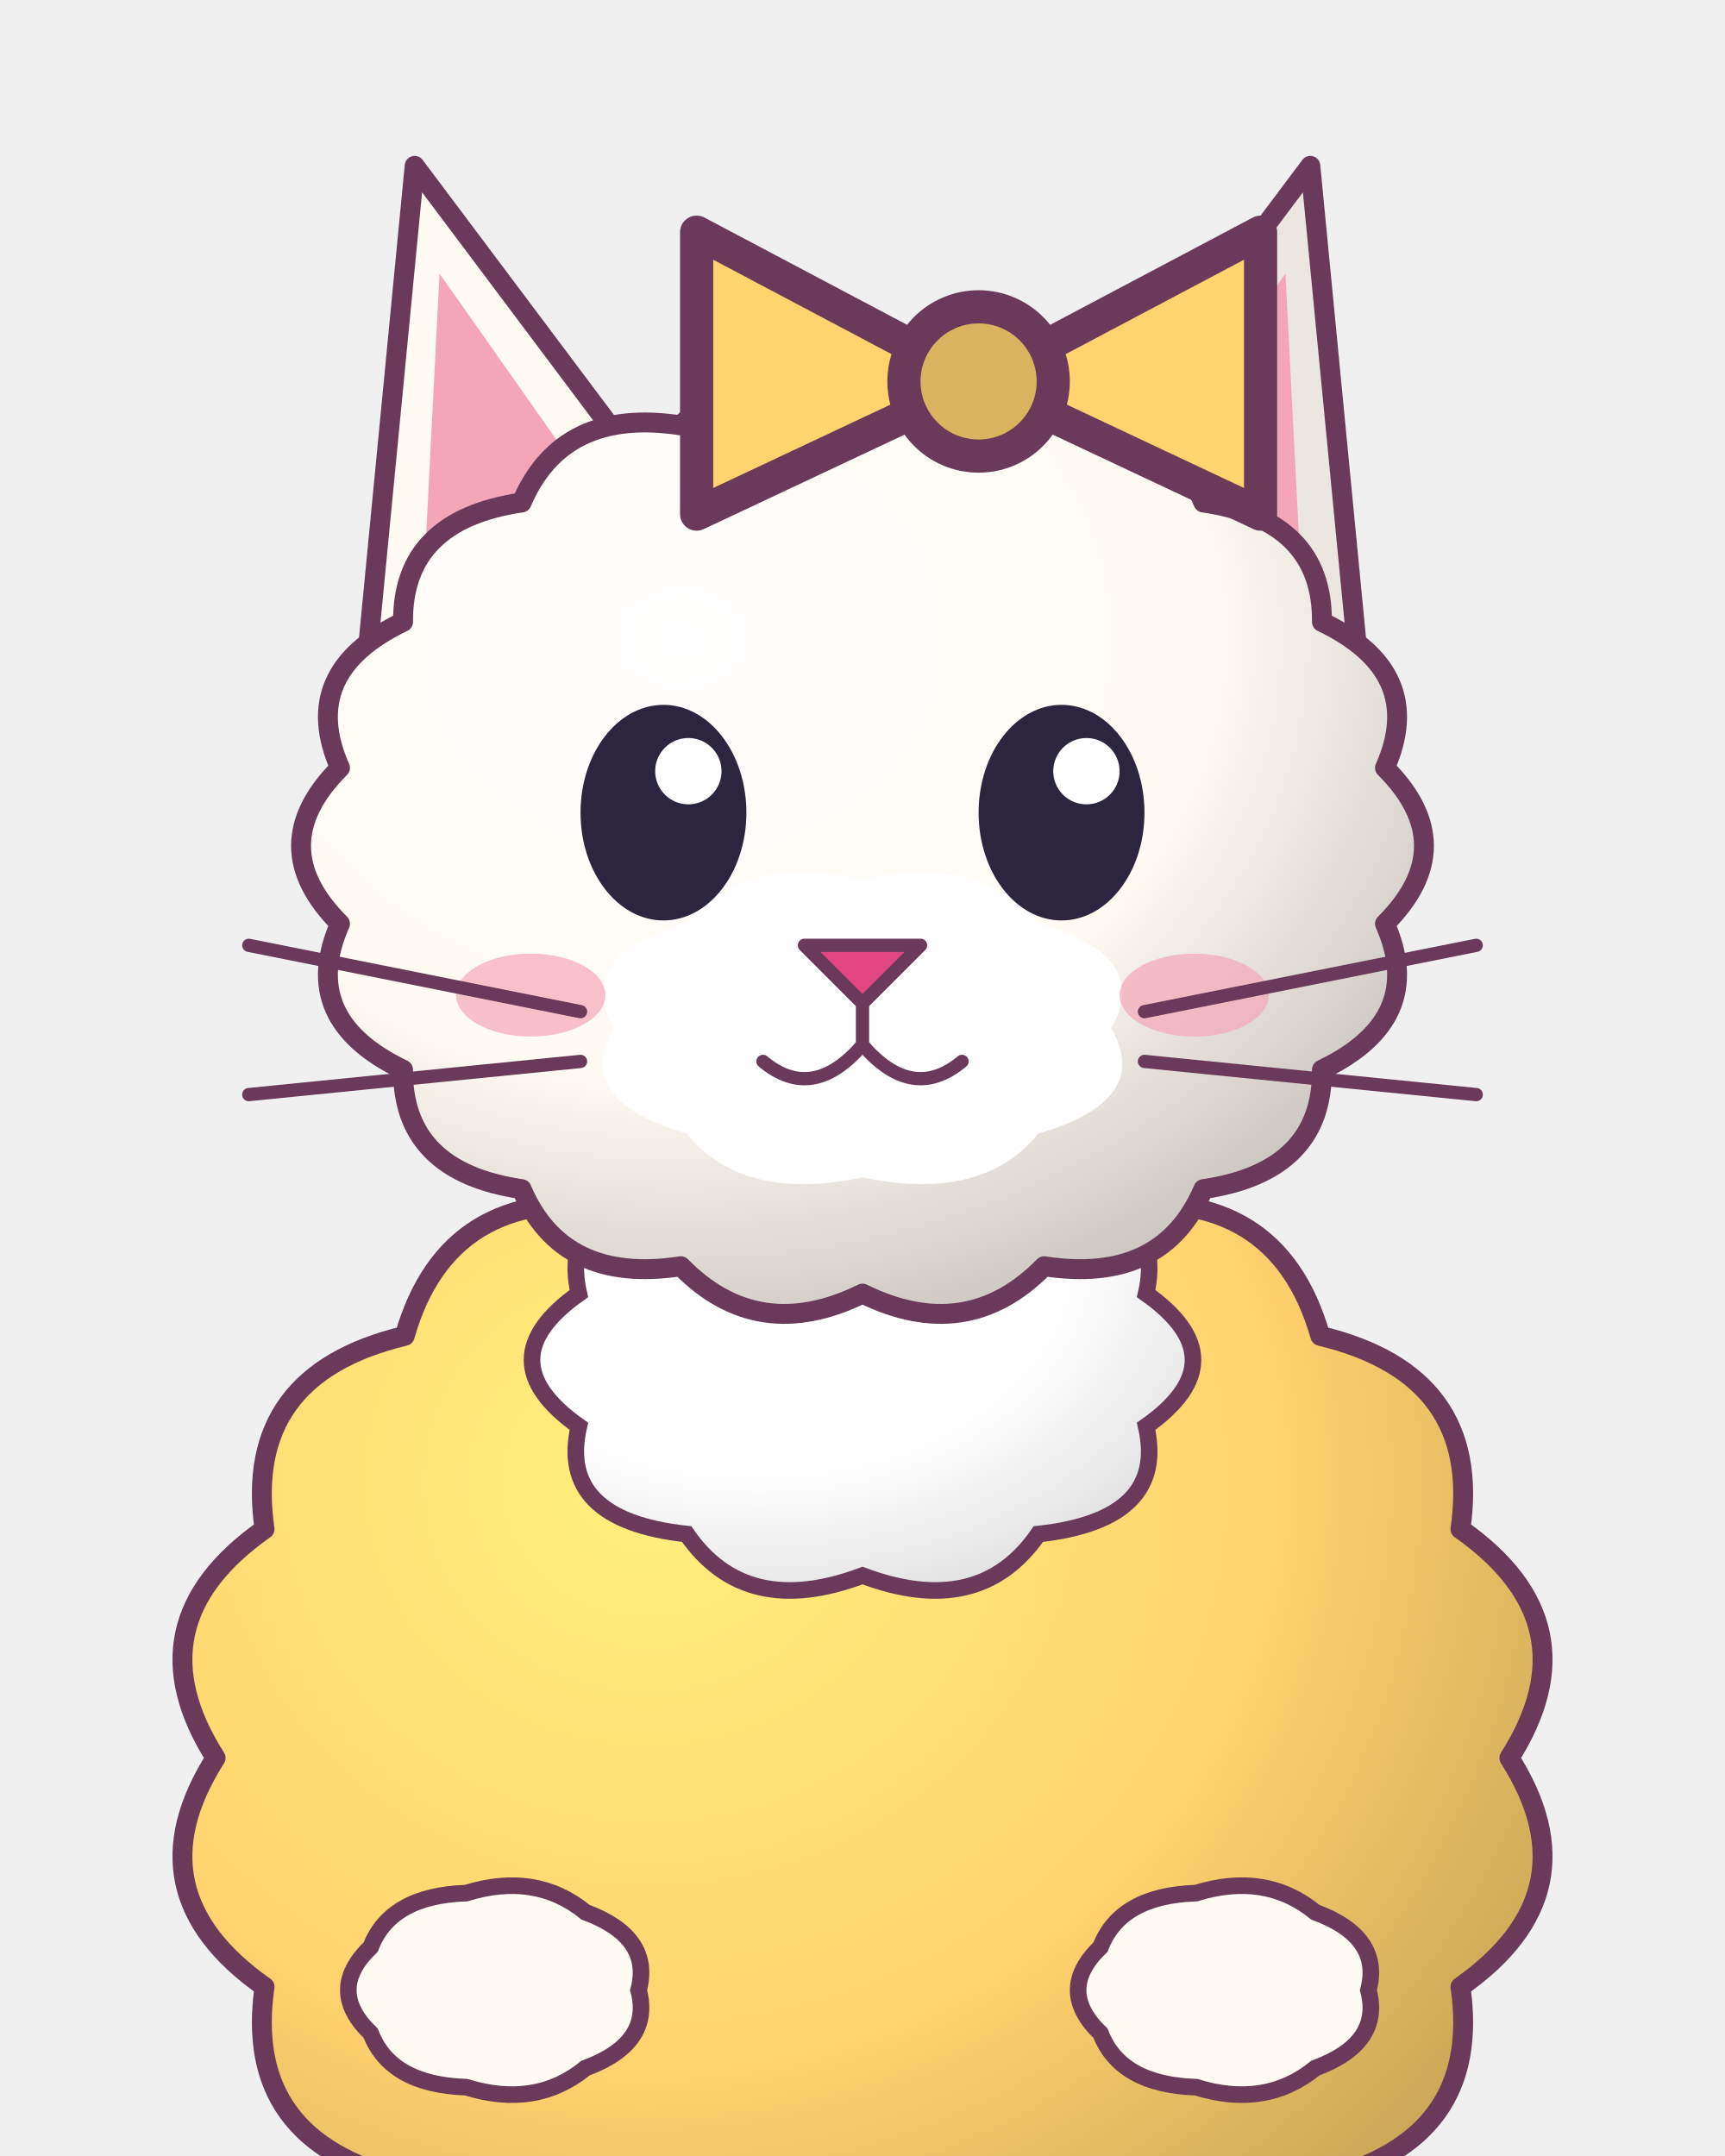
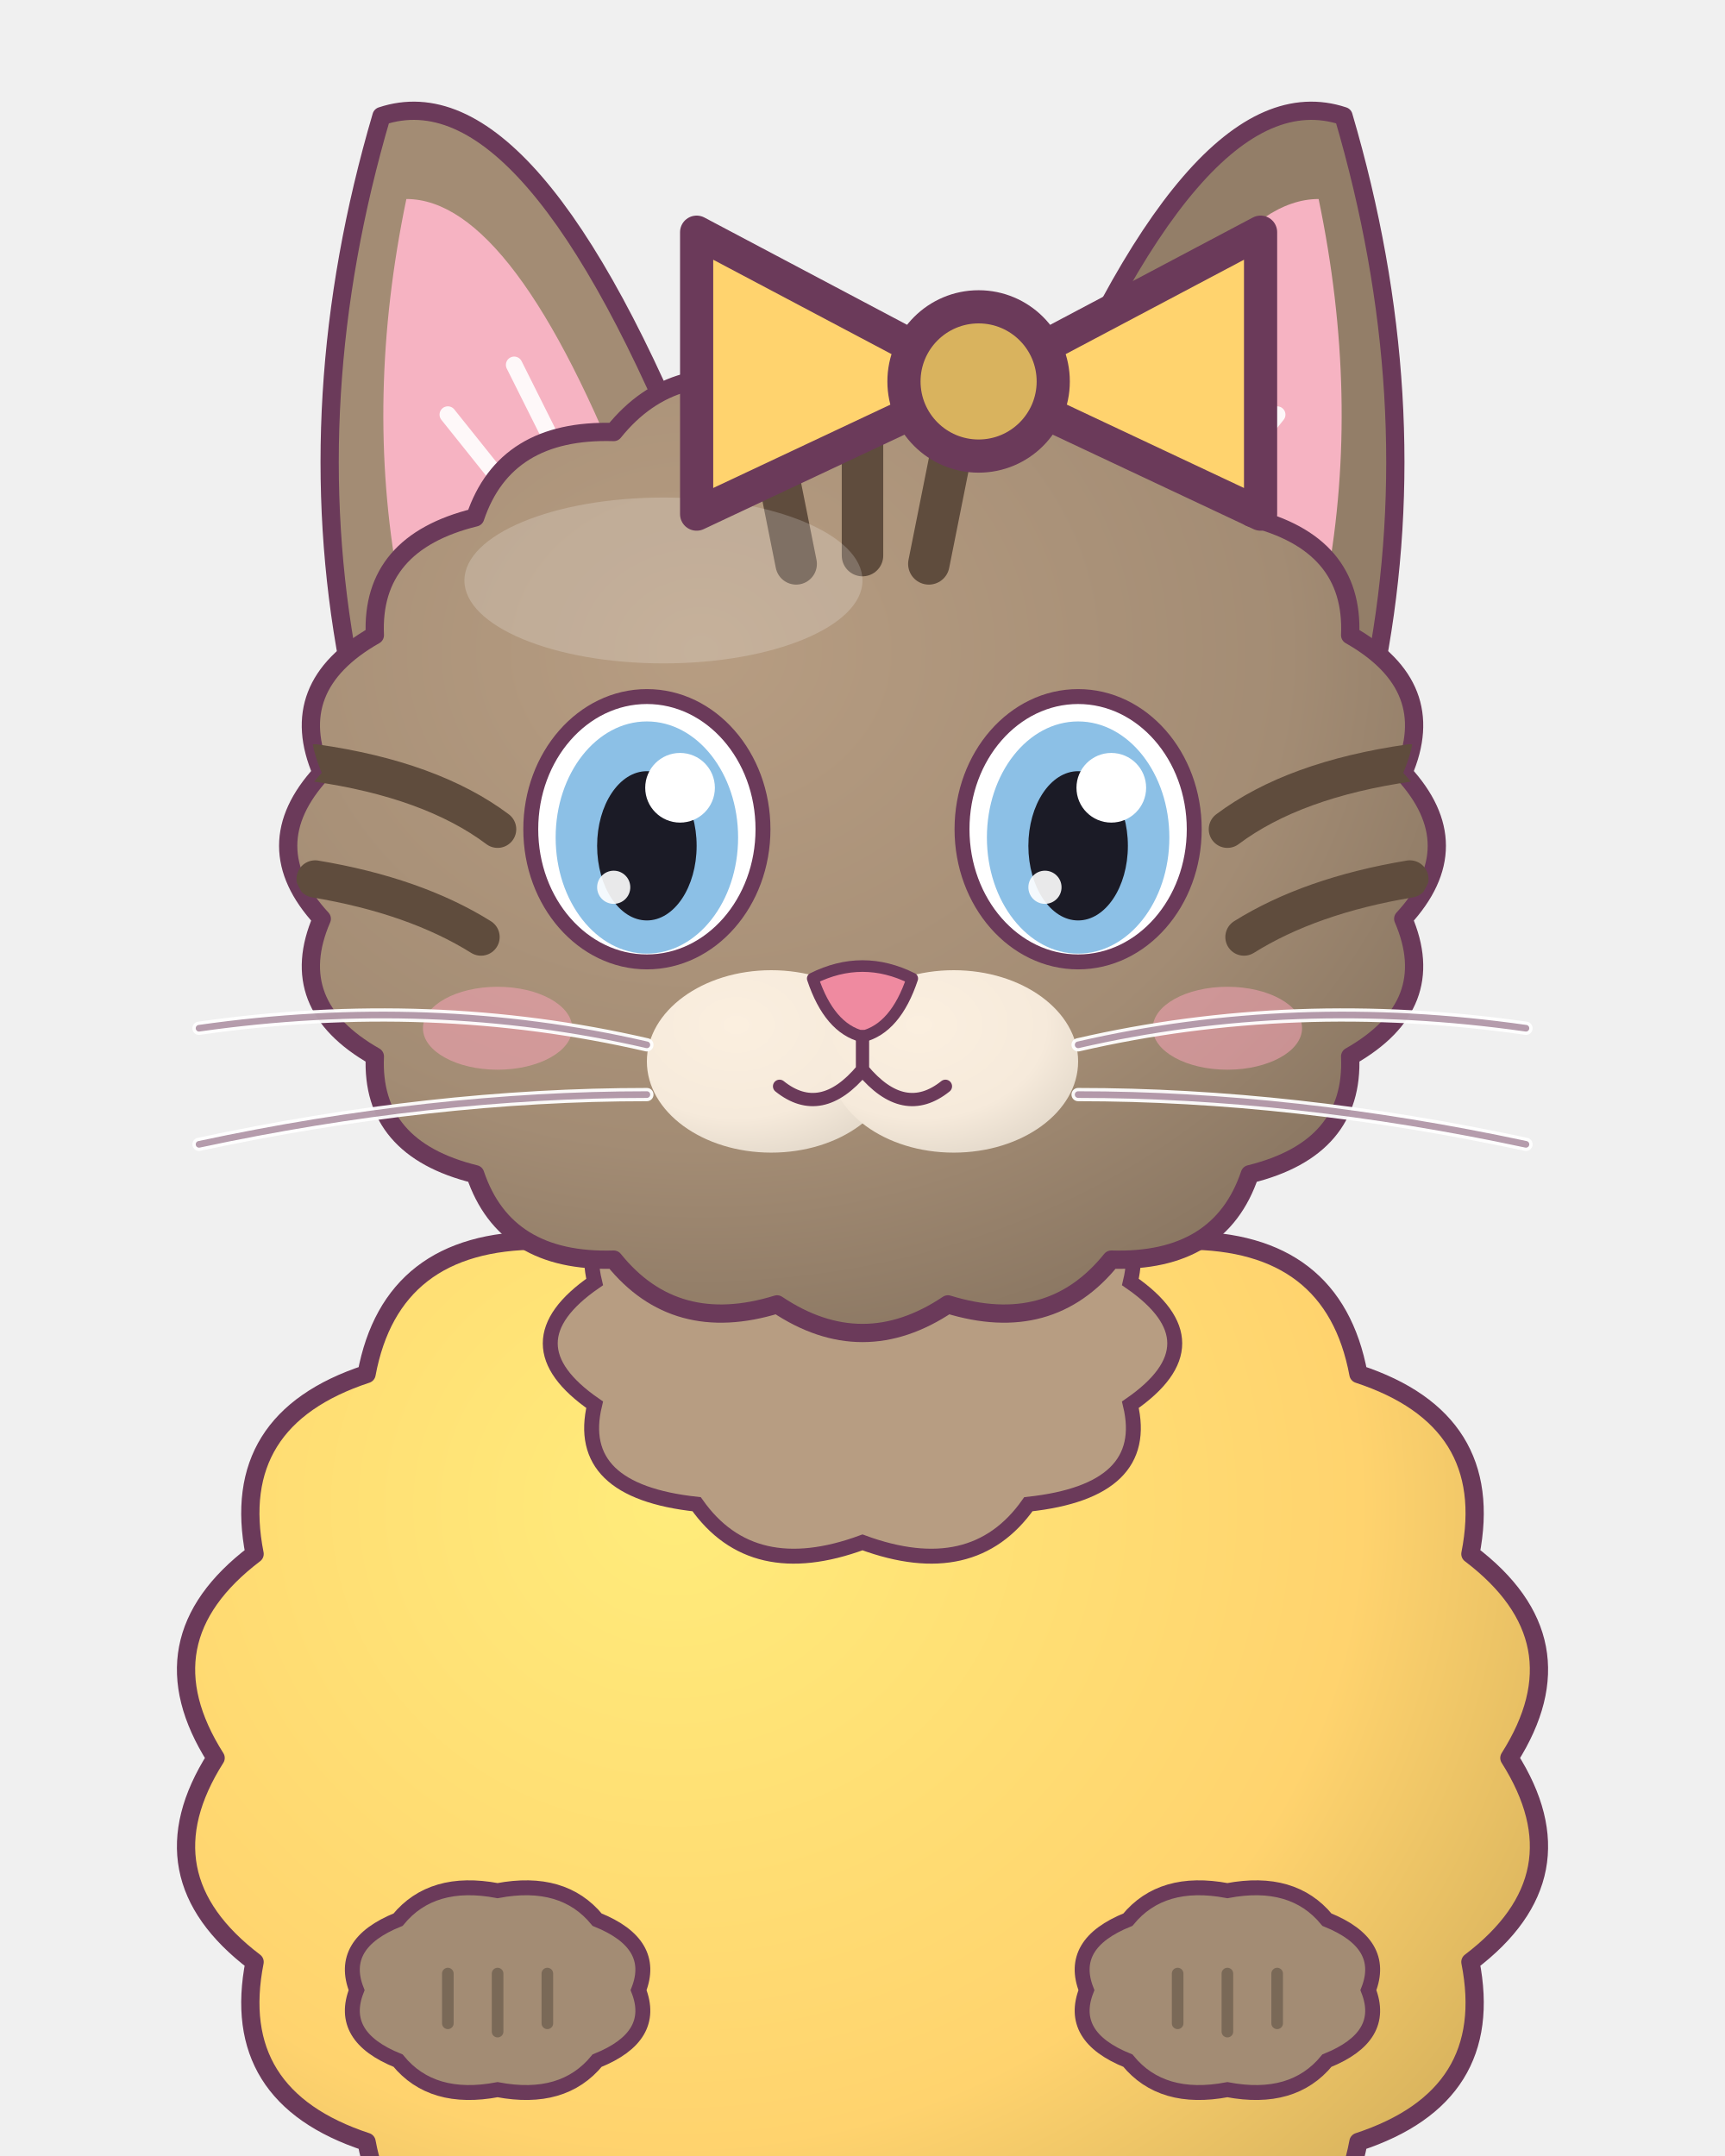
<svg xmlns="http://www.w3.org/2000/svg" viewBox="-104 -252 208 260">
  <defs>
-     <radialGradient id="ocutewhite02726" cx=".34" cy=".28" r=".85">
-       <stop offset="0" stop-color="#fff17d" />
-       <stop offset=".55" stop-color="#ffd36e" />
-       <stop offset="1" stop-color="#bd9c51" />
+     <radialGradient id="ocutewhite02139" cx=".36" cy=".30" r=".85">
+       <stop offset="0" stop-color="#ffec7b" />
+       <stop offset=".6" stop-color="#ffd36e" />
+       <stop offset="1" stop-color="#c7a556" />
    </radialGradient>
-     <radialGradient id="fcutewhite02726" cx=".34" cy=".28" r=".85">
-       <stop offset="0" stop-color="#ffffff" />
-       <stop offset=".55" stop-color="#fffaf2" />
-       <stop offset="1" stop-color="#bdb9b3" />
+     <radialGradient id="fcutewhite02139" cx=".36" cy=".30" r=".85">
+       <stop offset="0" stop-color="#b79d82" />
+       <stop offset=".6" stop-color="#a38c74" />
+       <stop offset="1" stop-color="#7f6d5a" />
    </radialGradient>
-     <radialGradient id="bcutewhite02726" cx=".34" cy=".28" r=".85">
-       <stop offset="0" stop-color="#ffffff" />
-       <stop offset=".55" stop-color="#ffffff" />
-       <stop offset="1" stop-color="#dbdbdb" />
+     <radialGradient id="wcutewhite02139" cx=".36" cy=".30" r=".85">
+       <stop offset="0" stop-color="#fbefdf" />
+       <stop offset=".6" stop-color="#f6eadb" />
+       <stop offset="1" stop-color="#ddd3c5" />
    </radialGradient>
+     <clipPath id="hcutewhite02139">
+       <path d="M65.2 -141.2 Q69.7 -130.8 58.8 -124.6 Q59.3 -113.5 46.7 -110.4 Q43.1 -99.7 30.0 -100.1 Q22.6 -90.9 10.3 -94.7 Q0.0 -87.8 -10.3 -94.7 Q-22.6 -90.9 -30.0 -100.1 Q-43.1 -99.7 -46.7 -110.4 Q-59.3 -113.5 -58.8 -124.6 Q-69.7 -130.8 -65.2 -141.2 Q-73.3 -150.0 -65.2 -158.8 Q-69.7 -169.2 -58.8 -175.4 Q-59.3 -186.5 -46.7 -189.6 Q-43.1 -200.3 -30.0 -199.9 Q-22.6 -209.1 -10.3 -205.3 Q-0.0 -212.2 10.3 -205.3 Q22.6 -209.1 30.0 -199.9 Q43.1 -200.3 46.7 -189.6 Q59.3 -186.5 58.8 -175.4 Q69.7 -169.2 65.2 -158.8 Q73.3 -150.0 65.2 -141.2Z" />
+     </clipPath>
  </defs>
-   <ellipse cx="6" cy="34" rx="78" ry="16" fill="#000" opacity=".16" />
-   <path d="M78.0 -40.0 Q88.3 -23.8 72.1 -12.4 Q74.8 6.2 55.2 10.9 Q50.0 29.1 29.8 26.5 Q17.6 41.5 0.0 32.0 Q-17.6 41.5 -29.8 26.5 Q-50.0 29.1 -55.2 10.9 Q-74.8 6.2 -72.1 -12.4 Q-88.3 -23.8 -78.0 -40.0 Q-88.3 -56.2 -72.1 -67.6 Q-74.8 -86.2 -55.2 -90.9 Q-50.0 -109.1 -29.8 -106.5 Q-17.6 -121.5 -0.0 -112.0 Q17.6 -121.5 29.8 -106.5 Q50.0 -109.1 55.2 -90.9 Q74.8 -86.2 72.1 -67.6 Q88.3 -56.2 78.0 -40.0Z" fill="url(#ocutewhite02726)" stroke="#6b3a5a" stroke-width="2.4" stroke-linejoin="round" />
-   <path d="M34.2 -80.0 Q36.8 -68.7 21.2 -67.0 Q14.1 -56.7 0.0 -62.0 Q-14.1 -56.7 -21.2 -67.0 Q-36.8 -68.7 -34.2 -80.0 Q-45.5 -88.0 -34.2 -96.0 Q-36.8 -107.3 -21.2 -109.0 Q-14.1 -119.3 -0.0 -114.0 Q14.1 -119.3 21.2 -109.0 Q36.8 -107.3 34.2 -96.0 Q45.5 -88.0 34.2 -80.0Z" fill="url(#bcutewhite02726)" stroke="#6b3a5a" stroke-width="2" />
-   <path d="M-24 -192 L-54 -232 L-60 -170Z" fill="#fffaf2" stroke="#6b3a5a" stroke-width="2.4" stroke-linejoin="round" />
-   <path d="M-32 -192 L-51 -219 L-53 -180Z" fill="#f4a6b8" />
-   <path d="M24 -192 L54 -232 L60 -170Z" fill="#ebe6df" stroke="#6b3a5a" stroke-width="2.4" stroke-linejoin="round" />
-   <path d="M32 -192 L51 -219 L53 -180Z" fill="#f4a6b8" />
-   <path d="M63.0 -140.6 Q68.1 -129.1 55.4 -123.0 Q55.5 -110.7 41.1 -108.6 Q36.2 -97.1 21.9 -99.3 Q12.6 -89.8 0.0 -96.0 Q-12.6 -89.8 -21.9 -99.3 Q-36.2 -97.1 -41.1 -108.6 Q-55.5 -110.7 -55.4 -123.0 Q-68.1 -129.1 -63.0 -140.6 Q-72.4 -150.0 -63.0 -159.4 Q-68.1 -170.9 -55.4 -177.0 Q-55.5 -189.3 -41.1 -191.4 Q-36.2 -202.9 -21.9 -200.7 Q-12.6 -210.2 -0.0 -204.0 Q12.6 -210.2 21.9 -200.7 Q36.2 -202.9 41.1 -191.4 Q55.5 -189.3 55.4 -177.0 Q68.1 -170.9 63.0 -159.4 Q72.4 -150.0 63.0 -140.6Z" fill="url(#fcutewhite02726)" stroke="#6b3a5a" stroke-width="2.4" stroke-linejoin="round" />
-   <ellipse cx="-22" cy="-176" rx="22" ry="11" fill="#fff" opacity=".22" />
-   <path d="M30.0 -128.0 Q35.0 -119.3 21.2 -115.3 Q14.5 -107.0 0.0 -110.0 Q-14.5 -107.0 -21.2 -115.3 Q-35.0 -119.3 -30.0 -128.0 Q-35.0 -136.7 -21.2 -140.7 Q-14.5 -149.0 -0.0 -146.0 Q14.5 -149.0 21.2 -140.7 Q35.0 -136.7 30.0 -128.0Z" fill="#ffffff" />
-   <ellipse cx="-24" cy="-154" rx="10" ry="13" fill="#2b2540" />
-   <circle cx="-21" cy="-159" r="4" fill="#fff" />
-   <ellipse cx="-40" cy="-132" rx="9" ry="5" fill="#f4a6b8" opacity=".7" />
-   <path d="M-34 -130 L-74 -138 M-34 -124 L-74 -120" stroke="#6b3a5a" stroke-width="1.6" stroke-linecap="round" />
-   <ellipse cx="24" cy="-154" rx="10" ry="13" fill="#2b2540" />
-   <circle cx="27" cy="-159" r="4" fill="#fff" />
-   <ellipse cx="40" cy="-132" rx="9" ry="5" fill="#f4a6b8" opacity=".7" />
-   <path d="M34 -130 L74 -138 M34 -124 L74 -120" stroke="#6b3a5a" stroke-width="1.6" stroke-linecap="round" />
-   <path d="M-7 -138 H7 L0 -131Z" fill="#e0457f" stroke="#6b3a5a" stroke-width="1.6" stroke-linejoin="round" />
-   <path d="M0 -131 V-126 M0 -126 Q-6 -119 -12 -124 M0 -126 Q6 -119 12 -124" fill="none" stroke="#6b3a5a" stroke-width="1.6" stroke-linecap="round" />
+   <ellipse cx="6" cy="34" rx="78" ry="15" fill="#000" opacity=".15" />
+   <path d="M78.0 -40.0 Q87.0 -25.8 73.3 -15.4 Q76.5 0.8 59.8 6.3 Q56.8 22.4 39.0 22.4 Q30.2 36.6 13.5 30.9 Q0.0 41.5 -13.5 30.9 Q-30.2 36.6 -39.0 22.4 Q-56.8 22.4 -59.8 6.3 Q-76.5 0.8 -73.3 -15.4 Q-87.0 -25.8 -78.0 -40.0 Q-87.0 -54.2 -73.3 -64.6 Q-76.5 -80.8 -59.8 -86.3 Q-56.8 -102.4 -39.0 -102.4 Q-30.2 -116.6 -13.5 -110.9 Q-0.0 -121.5 13.5 -110.9 Q30.2 -116.6 39.0 -102.4 Q56.8 -102.4 59.8 -86.3 Q76.5 -80.8 73.3 -64.6 Q87.0 -54.2 78.0 -40.0Z" fill="url(#ocutewhite02139)" stroke="#6b3a5a" stroke-width="2.2" stroke-linejoin="round" />
+   <path d="M32.3 -82.6 Q34.8 -72.2 20.0 -70.6 Q13.3 -61.1 0.0 -66.0 Q-13.3 -61.1 -20.0 -70.6 Q-34.8 -72.2 -32.3 -82.6 Q-43.0 -90.0 -32.3 -97.4 Q-34.8 -107.8 -20.0 -109.4 Q-13.3 -118.9 -0.0 -114.0 Q13.3 -118.9 20.0 -109.4 Q34.8 -107.8 32.3 -97.4 Q43.0 -90.0 32.3 -82.6Z" fill="#b79d82" stroke="#6b3a5a" stroke-width="1.8" />
+   <path d="M-20 -194 Q-40 -244 -58 -238 Q-68 -204 -62 -172Z" fill="#a38c74" stroke="#6b3a5a" stroke-width="2.2" stroke-linejoin="round" />
+   <path d="M-28 -192 Q-42 -228 -55 -228 Q-60 -204 -56 -182Z" fill="#f6b3c2" />
+   <path d="M-36 -196 l-6 -12 M-42 -192 l-8 -10" stroke="#fff" stroke-width="2" stroke-linecap="round" opacity=".9" />
+   <path d="M20 -194 Q40 -244 58 -238 Q68 -204 62 -172Z" fill="#937e68" stroke="#6b3a5a" stroke-width="2.2" stroke-linejoin="round" />
+   <path d="M28 -192 Q42 -228 55 -228 Q60 -204 56 -182Z" fill="#f6b3c2" />
+   <path d="M36 -196 l6 -12 M42 -192 l8 -10" stroke="#fff" stroke-width="2" stroke-linecap="round" opacity=".9" />
+   <path d="M65.2 -141.2 Q69.7 -130.8 58.8 -124.6 Q59.3 -113.5 46.7 -110.4 Q43.1 -99.7 30.0 -100.1 Q22.6 -90.9 10.3 -94.7 Q0.0 -87.8 -10.3 -94.7 Q-22.6 -90.9 -30.0 -100.1 Q-43.1 -99.7 -46.7 -110.4 Q-59.3 -113.5 -58.8 -124.6 Q-69.7 -130.8 -65.2 -141.2 Q-73.3 -150.0 -65.2 -158.8 Q-69.7 -169.2 -58.8 -175.4 Q-59.3 -186.5 -46.7 -189.6 Q-43.1 -200.3 -30.0 -199.9 Q-22.6 -209.1 -10.3 -205.3 Q-0.0 -212.2 10.3 -205.3 Q22.6 -209.1 30.0 -199.9 Q43.1 -200.3 46.7 -189.6 Q59.3 -186.5 58.8 -175.4 Q69.7 -169.2 65.2 -158.8 Q73.3 -150.0 65.2 -141.2Z" fill="url(#fcutewhite02139)" stroke="#6b3a5a" stroke-width="2.2" stroke-linejoin="round" />
+   <g clip-path="url(#hcutewhite02139)">
+     <path d="M-12 -204 l4 20 M0 -207 v22 M12 -204 l-4 20" stroke="#5f4c3d" stroke-width="5" stroke-linecap="round" />
+     <path d="M-66 -160 q14 2 22 8 M-66 -146 q12 2 20 7" stroke="#5f4c3d" stroke-width="4.5" stroke-linecap="round" fill="none" />
+     <path d="M66 -160 q-14 2 -22 8 M66 -146 q-12 2 -20 7" stroke="#5f4c3d" stroke-width="4.5" stroke-linecap="round" fill="none" />
+   </g>
+   <ellipse cx="-24" cy="-182" rx="24" ry="10" fill="#fff" opacity=".2" />
+   <ellipse cx="-11" cy="-124" rx="15" ry="11" fill="url(#wcutewhite02139)" />
+   <ellipse cx="11" cy="-124" rx="15" ry="11" fill="url(#wcutewhite02139)" />
+   <ellipse cx="-26" cy="-152" rx="14" ry="16" fill="#fff" stroke="#6b3a5a" stroke-width="1.8" />
+   <ellipse cx="-26" cy="-151" rx="11" ry="14" fill="#8cc0e6" />
+   <ellipse cx="-26" cy="-150" rx="6" ry="9" fill="#1b1b26" />
+   <circle cx="-22" cy="-157" r="4.2" fill="#fff" />
+   <circle cx="-30" cy="-145" r="2" fill="#fff" opacity=".9" />
+   <ellipse cx="-44" cy="-128" rx="9" ry="5" fill="#f6a3b6" opacity=".55" />
+   <path d="M-26 -126 Q-52 -132 -80 -128 M-26 -120 Q-52 -120 -80 -114" fill="none" stroke="#fff" stroke-width="1.6" stroke-linecap="round" opacity=".95" />
+   <path d="M-26 -126 Q-52 -132 -80 -128 M-26 -120 Q-52 -120 -80 -114" fill="none" stroke="#6b3a5a" stroke-width=".8" stroke-linecap="round" opacity=".5" />
+   <ellipse cx="26" cy="-152" rx="14" ry="16" fill="#fff" stroke="#6b3a5a" stroke-width="1.8" />
+   <ellipse cx="26" cy="-151" rx="11" ry="14" fill="#8cc0e6" />
+   <ellipse cx="26" cy="-150" rx="6" ry="9" fill="#1b1b26" />
+   <circle cx="30" cy="-157" r="4.2" fill="#fff" />
+   <circle cx="22" cy="-145" r="2" fill="#fff" opacity=".9" />
+   <ellipse cx="44" cy="-128" rx="9" ry="5" fill="#f6a3b6" opacity=".55" />
+   <path d="M26 -126 Q52 -132 80 -128 M26 -120 Q52 -120 80 -114" fill="none" stroke="#fff" stroke-width="1.6" stroke-linecap="round" opacity=".95" />
+   <path d="M26 -126 Q52 -132 80 -128 M26 -120 Q52 -120 80 -114" fill="none" stroke="#6b3a5a" stroke-width=".8" stroke-linecap="round" opacity=".5" />
+   <path d="M-6 -134 Q0 -137 6 -134 Q4 -128 0 -127 Q-4 -128 -6 -134Z" fill="#ef8aa0" stroke="#6b3a5a" stroke-width="1.4" stroke-linejoin="round" />
+   <path d="M0 -127 V-123 M0 -123 Q-5 -117 -10 -121 M0 -123 Q5 -117 10 -121" fill="none" stroke="#6b3a5a" stroke-width="1.6" stroke-linecap="round" />
  <path d="M14 -206 L-20 -224 L-20 -190Z M14 -206 L48 -224 L48 -190Z" fill="#ffd36e" stroke="#6b3a5a" stroke-width="4" stroke-linejoin="round" />
  <circle cx="14" cy="-206" r="9" fill="#d9b35e" stroke="#6b3a5a" stroke-width="4" />
-   <path d="M-27.0 -12.0 Q-25.3 -5.6 -33.4 -2.6 Q-39.4 2.3 -47.8 -0.3 Q-56.9 -0.6 -59.3 -6.8 Q-64.7 -12.0 -59.3 -17.2 Q-56.9 -23.4 -47.8 -23.7 Q-39.4 -26.3 -33.4 -21.4 Q-25.3 -18.4 -27.0 -12.0Z" fill="#fffaf2" stroke="#6b3a5a" stroke-width="2" />
-   <path d="M61.0 -12.0 Q62.7 -5.6 54.6 -2.6 Q48.6 2.3 40.2 -0.3 Q31.1 -0.6 28.7 -6.8 Q23.3 -12.0 28.7 -17.2 Q31.1 -23.4 40.2 -23.7 Q48.6 -26.3 54.6 -21.4 Q62.7 -18.4 61.0 -12.0Z" fill="#fffaf2" stroke="#6b3a5a" stroke-width="2" />
+   <path d="M-27.0 -12.0 Q-24.8 -6.4 -32.0 -3.5 Q-36.1 1.5 -44.0 0.0 Q-51.9 1.5 -56.0 -3.5 Q-63.2 -6.4 -61.0 -12.0 Q-63.2 -17.6 -56.0 -20.5 Q-51.9 -25.5 -44.0 -24.0 Q-36.1 -25.5 -32.0 -20.5 Q-24.8 -17.6 -27.0 -12.0Z" fill="#a38c74" stroke="#6b3a5a" stroke-width="1.8" />
+   <path d="M-50 -8 v-6 M-44 -7 v-7 M-38 -8 v-6" stroke="#7a6957" stroke-width="1.4" stroke-linecap="round" />
+   <path d="M61.0 -12.0 Q63.2 -6.4 56.0 -3.5 Q51.9 1.5 44.0 0.0 Q36.1 1.5 32.0 -3.5 Q24.8 -6.4 27.0 -12.0 Q24.8 -17.6 32.0 -20.5 Q36.1 -25.5 44.0 -24.0 Q51.9 -25.5 56.0 -20.5 Q63.2 -17.6 61.0 -12.0Z" fill="#a38c74" stroke="#6b3a5a" stroke-width="1.8" />
+   <path d="M38 -8 v-6 M44 -7 v-7 M50 -8 v-6" stroke="#7a6957" stroke-width="1.4" stroke-linecap="round" />
</svg>
